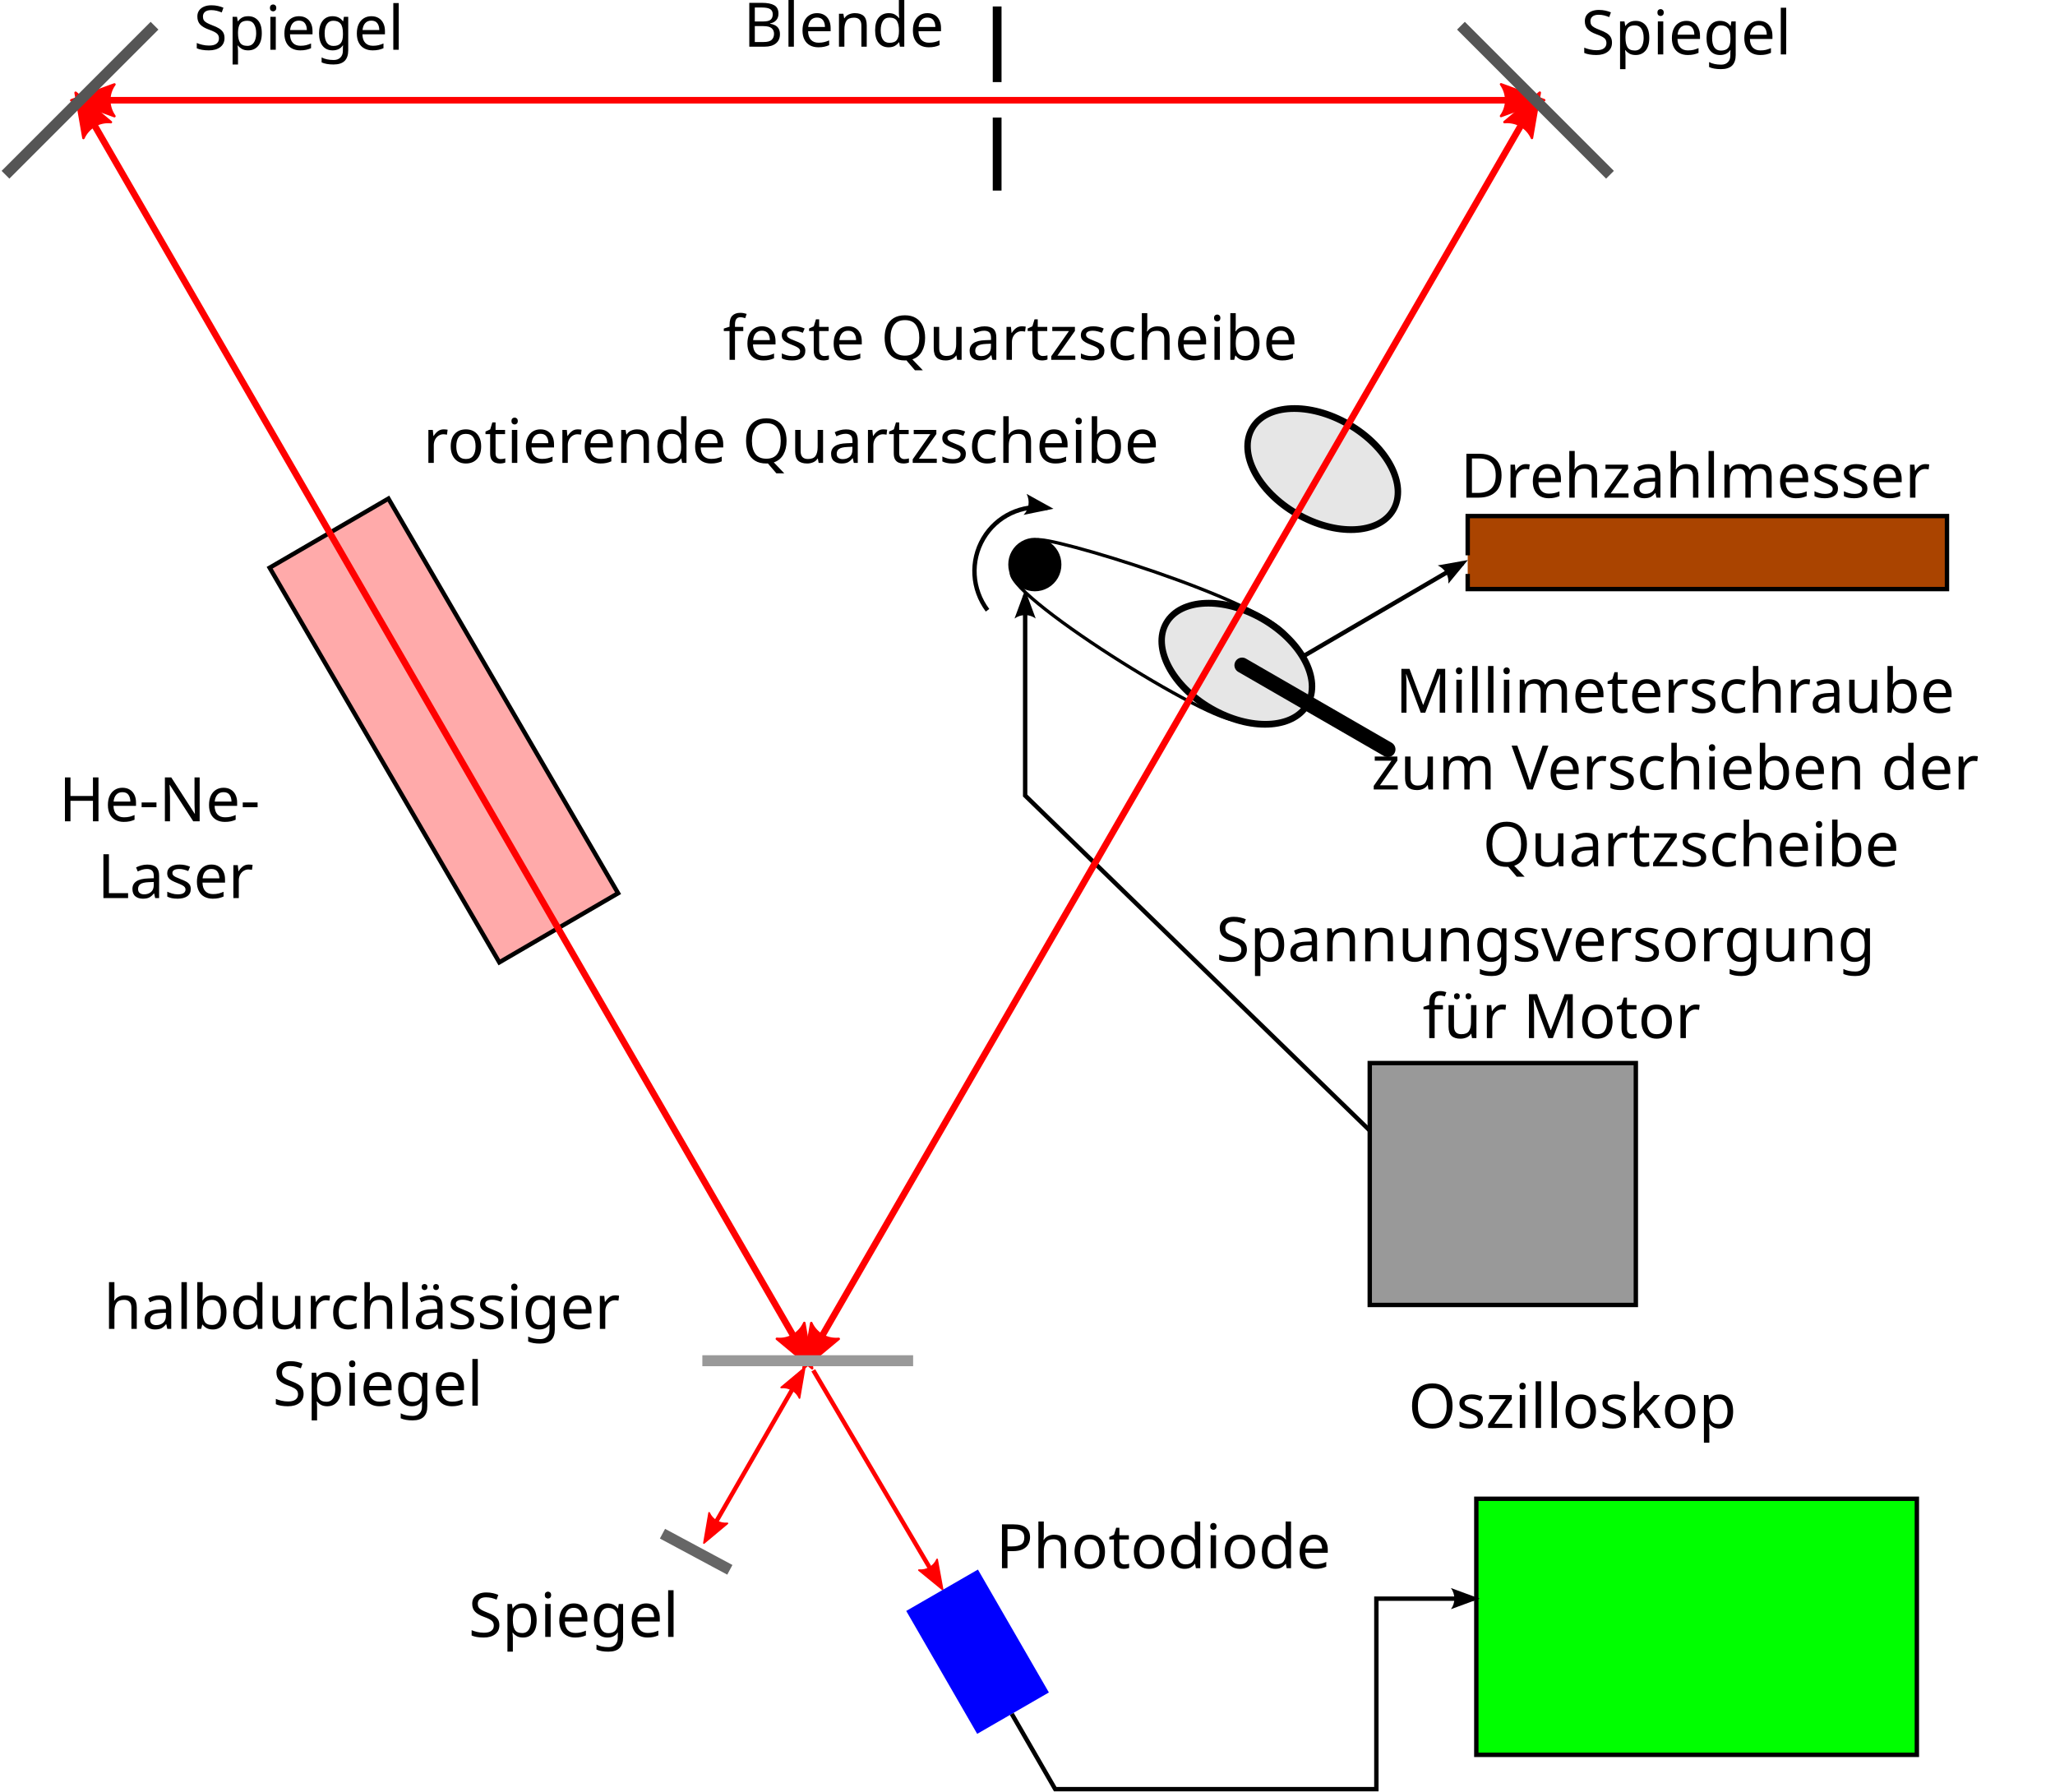
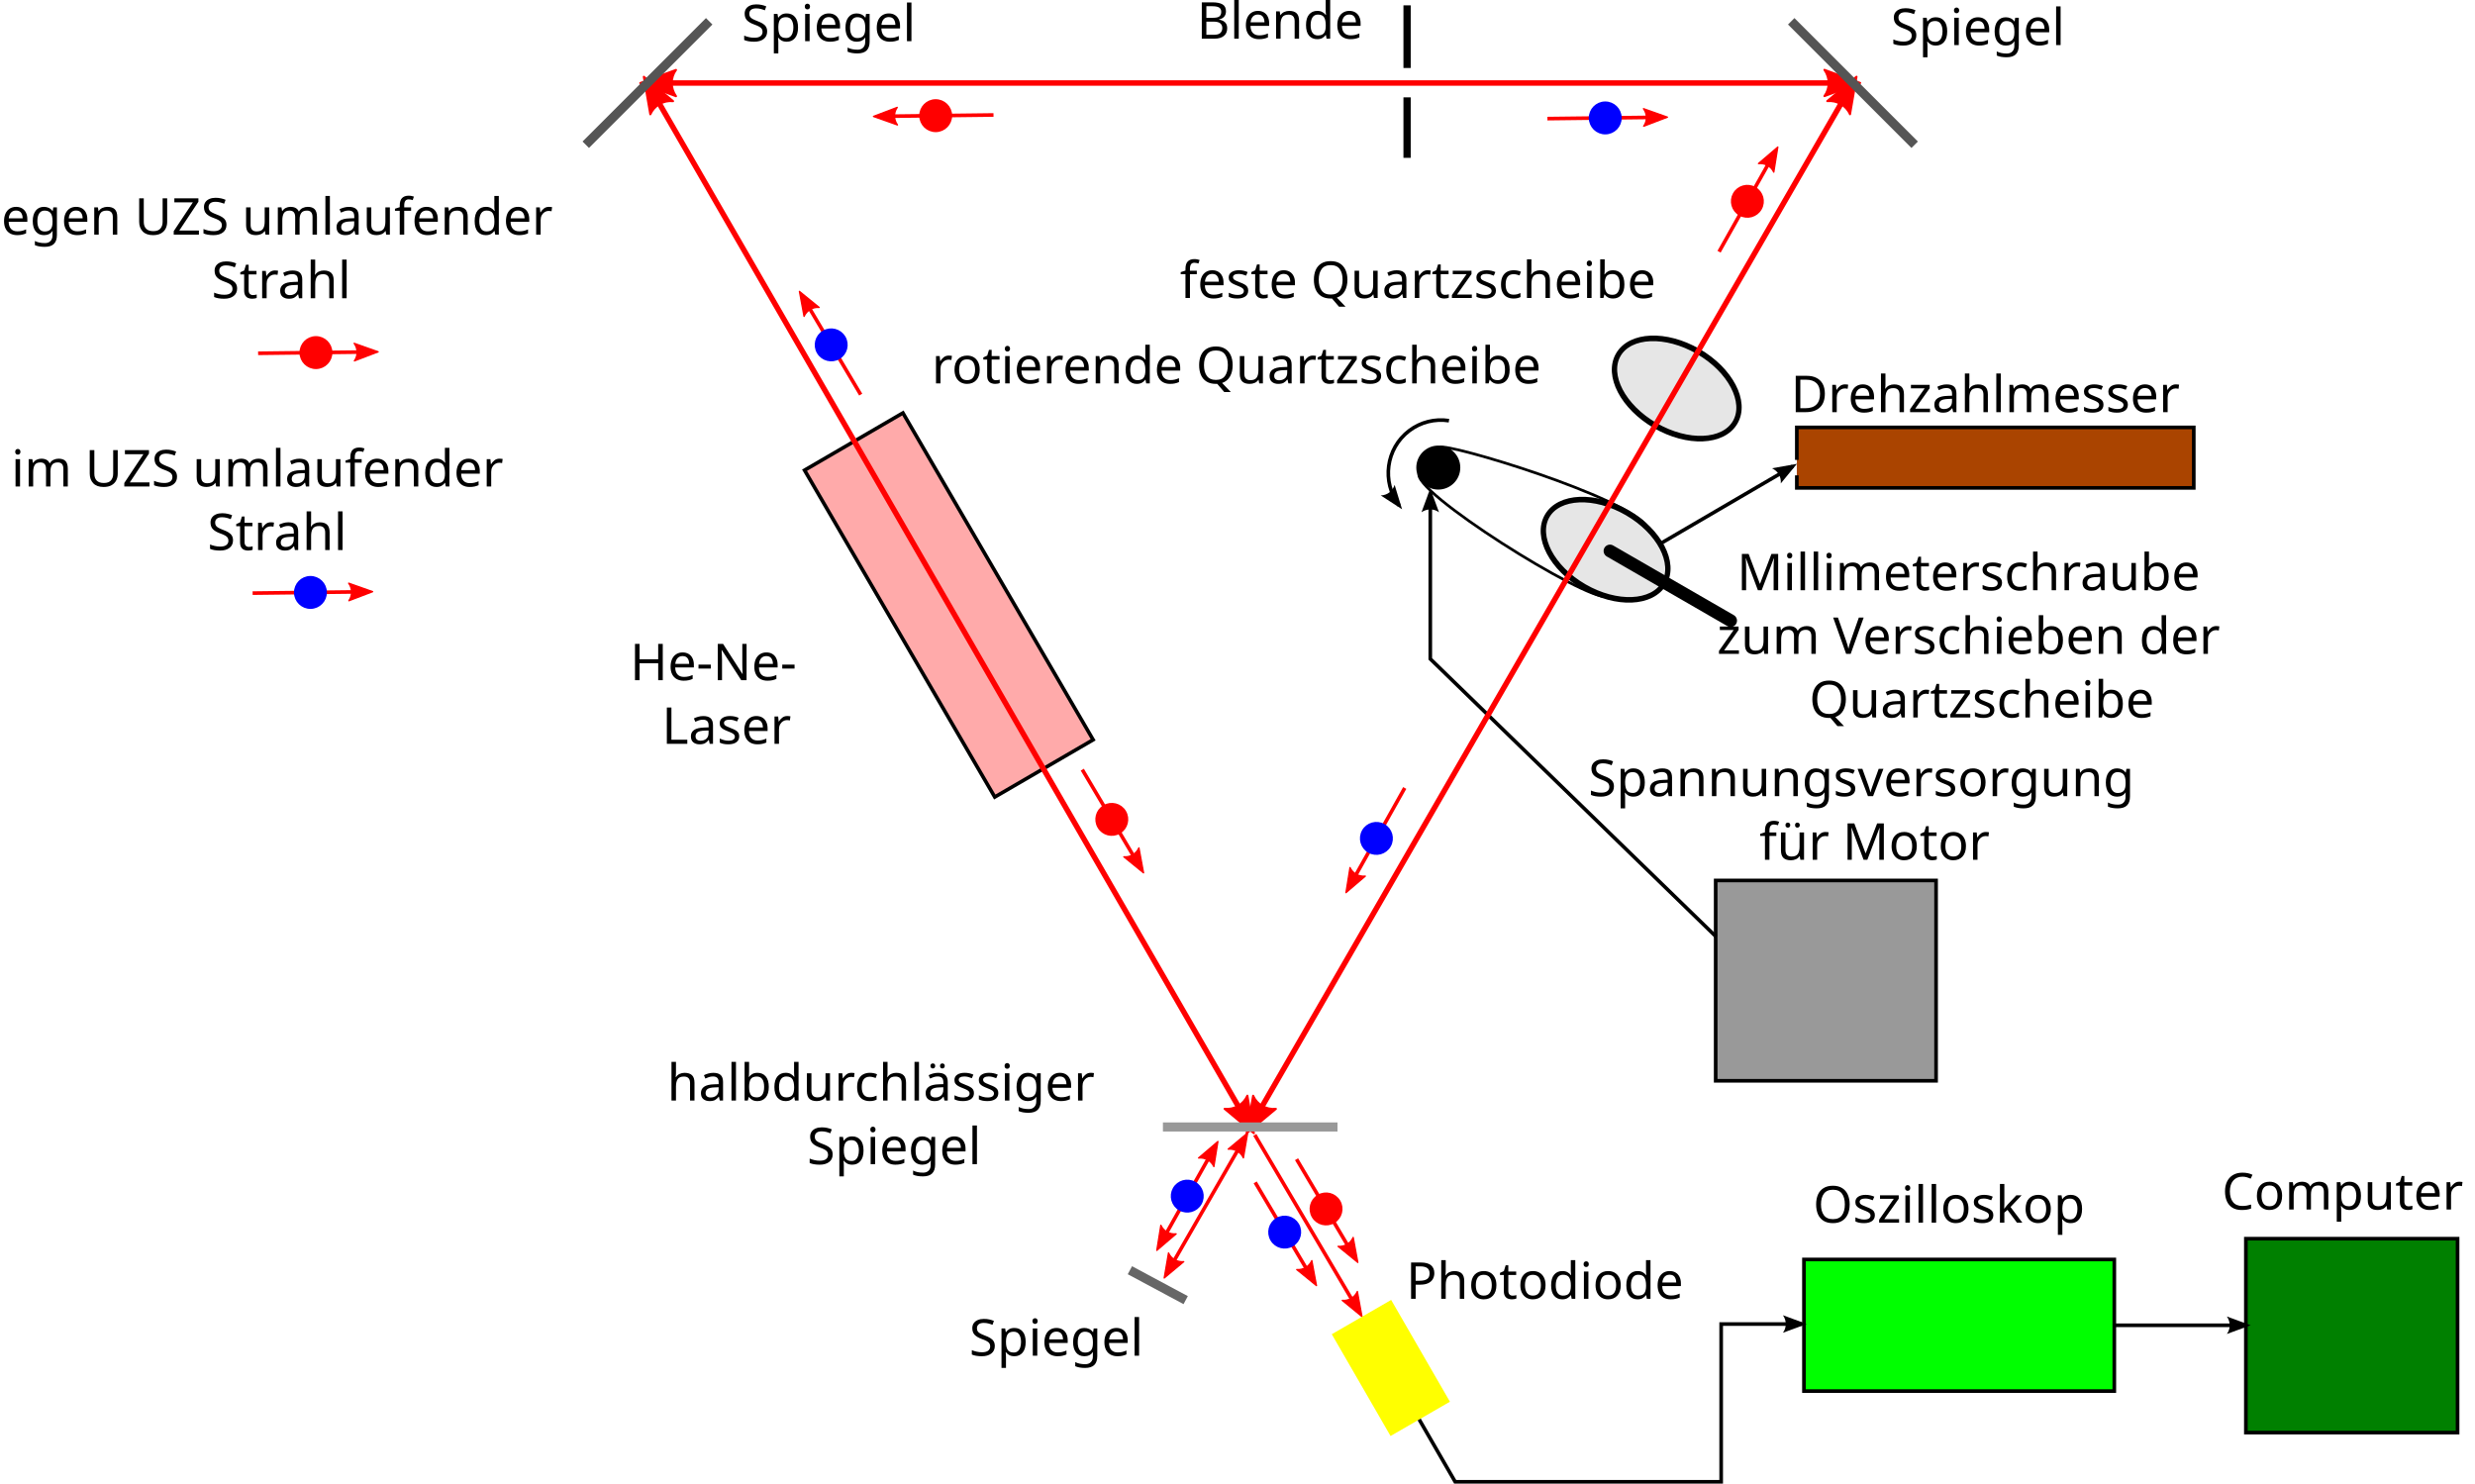
- <svg xmlns="http://www.w3.org/2000/svg" width="936.603" height="816.415" id="svg2" version="1.1">
+ <svg xmlns="http://www.w3.org/2000/svg" width="1361.957" height="816.415" id="svg2" version="1.1">
  <defs id="defs4">
+     <marker orient="auto" refY="0" refX="0" id="DotL" style="overflow:visible">
+       <path id="path4315" d="m -2.5,-1 c 0,2.76 -2.24,5 -5,5 -2.76,0 -5,-2.24 -5,-5 0,-2.76 2.24,-5 5,-5 2.76,0 5,2.24 5,5 z" style="fill-rule:evenodd;stroke:#000000;stroke-width:1pt" transform="matrix(0.8,0,0,0.8,5.92,0.8)" />
+     </marker>
    <marker orient="auto" refY="0" refX="0" id="Arrow2Lend" style="overflow:visible">
      <path id="path3788" style="fill-rule:evenodd;stroke-width:0.625;stroke-linejoin:round" d="M 8.719,4.034 -2.207,0.016 8.719,-4.002 c -1.745,2.372 -1.735,5.617 -6e-7,8.035 z" transform="matrix(-1.1,0,0,-1.1,-1.1,0)" />
    </marker>
    <marker style="overflow:visible" id="Arrow1Lend" refX="0" refY="0" orient="auto">
      <path transform="matrix(-0.8,0,0,-0.8,-10,0)" style="fill-rule:evenodd;stroke:#000000;stroke-width:1pt" d="M 0,0 5,-5 -12.5,0 5,5 0,0 z" id="path3770" />
    </marker>
    <marker style="overflow:visible" id="Arrow2Mend" refX="0" refY="0" orient="auto">
      <path transform="scale(-0.6,-0.6)" d="M 8.719,4.034 -2.207,0.016 8.719,-4.002 c -1.745,2.372 -1.735,5.617 -6e-7,8.035 z" style="fill-rule:evenodd;stroke-width:0.625;stroke-linejoin:round" id="path3794" />
    </marker>
    <marker style="overflow:visible" id="Arrow2Mstart" refX="0" refY="0" orient="auto">
      <path transform="scale(0.6,0.6)" d="M 8.719,4.034 -2.207,0.016 8.719,-4.002 c -1.745,2.372 -1.735,5.617 -6e-7,8.035 z" style="fill-rule:evenodd;stroke-width:0.625;stroke-linejoin:round" id="path3791" />
    </marker>
    <marker style="overflow:visible" id="Arrow2Lstart" refX="0" refY="0" orient="auto">
      <path transform="matrix(1.1,0,0,1.1,1.1,0)" d="M 8.719,4.034 -2.207,0.016 8.719,-4.002 c -1.745,2.372 -1.735,5.617 -6e-7,8.035 z" style="fill-rule:evenodd;stroke-width:0.625;stroke-linejoin:round" id="path3785" />
    </marker>
    <marker style="overflow:visible" id="Arrow2Mstart-2" refX="0" refY="0" orient="auto">
      <path transform="scale(0.6,0.6)" d="M 8.719,4.034 -2.207,0.016 8.719,-4.002 c -1.745,2.372 -1.735,5.617 -6e-7,8.035 z" style="fill-rule:evenodd;stroke-width:0.625;stroke-linejoin:round" id="path3791-5" />
    </marker>
    <marker style="overflow:visible" id="Arrow2Mend-0" refX="0" refY="0" orient="auto">
      <path transform="scale(-0.6,-0.6)" d="M 8.719,4.034 -2.207,0.016 8.719,-4.002 c -1.745,2.372 -1.735,5.617 -6e-7,8.035 z" style="fill-rule:evenodd;stroke-width:0.625;stroke-linejoin:round" id="path3794-1" />
    </marker>
    <marker style="overflow:visible" id="Arrow2Mstart-3" refX="0" refY="0" orient="auto">
      <path transform="scale(0.6,0.6)" d="M 8.719,4.034 -2.207,0.016 8.719,-4.002 c -1.745,2.372 -1.735,5.617 -6e-7,8.035 z" style="fill-rule:evenodd;stroke-width:0.625;stroke-linejoin:round" id="path3791-1" />
    </marker>
    <marker style="overflow:visible" id="Arrow2Mend-8" refX="0" refY="0" orient="auto">
      <path transform="scale(-0.6,-0.6)" d="M 8.719,4.034 -2.207,0.016 8.719,-4.002 c -1.745,2.372 -1.735,5.617 -6e-7,8.035 z" style="fill-rule:evenodd;stroke-width:0.625;stroke-linejoin:round" id="path3794-7" />
    </marker>
    <marker style="overflow:visible" id="Arrow2Mstart-6" refX="0" refY="0" orient="auto">
      <path transform="scale(0.6,0.6)" d="M 8.719,4.034 -2.207,0.016 8.719,-4.002 c -1.745,2.372 -1.735,5.617 -6e-7,8.035 z" style="fill-rule:evenodd;stroke-width:0.625;stroke-linejoin:round" id="path3791-50" />
    </marker>
    <marker style="overflow:visible" id="Arrow2Mend-3" refX="0" refY="0" orient="auto">
      <path transform="scale(-0.6,-0.6)" d="M 8.719,4.034 -2.207,0.016 8.719,-4.002 c -1.745,2.372 -1.735,5.617 -6e-7,8.035 z" style="fill-rule:evenodd;stroke-width:0.625;stroke-linejoin:round" id="path3794-9" />
    </marker>
    <marker style="overflow:visible" id="Arrow2Mstart-22" refX="0" refY="0" orient="auto">
      <path transform="scale(0.6,0.6)" d="M 8.719,4.034 -2.207,0.016 8.719,-4.002 c -1.745,2.372 -1.735,5.617 -6e-7,8.035 z" style="fill-rule:evenodd;stroke-width:0.625;stroke-linejoin:round" id="path3791-57" />
    </marker>
    <marker style="overflow:visible" id="Arrow2Mend-5" refX="0" refY="0" orient="auto">
      <path transform="scale(-0.6,-0.6)" d="M 8.719,4.034 -2.207,0.016 8.719,-4.002 c -1.745,2.372 -1.735,5.617 -6e-7,8.035 z" style="fill-rule:evenodd;stroke-width:0.625;stroke-linejoin:round" id="path3794-8" />
    </marker>
    <marker style="overflow:visible" id="Arrow2MstartT" refX="0" refY="0" orient="auto">
      <path transform="scale(0.6,0.6)" d="M 8.719,4.034 -2.207,0.016 8.719,-4.002 c -1.745,2.372 -1.735,5.617 -6e-7,8.035 z" style="fill:#ff0000;fill-rule:evenodd;stroke:#ff0000;stroke-width:0.625;stroke-linejoin:round" id="path5812" />
    </marker>
    <marker style="overflow:visible" id="Arrow2Mendu" refX="0" refY="0" orient="auto">
      <path transform="scale(-0.6,-0.6)" d="M 8.719,4.034 -2.207,0.016 8.719,-4.002 c -1.745,2.372 -1.735,5.617 -6e-7,8.035 z" style="fill:#ff0000;fill-rule:evenodd;stroke:#ff0000;stroke-width:0.625;stroke-linejoin:round" id="path5815" />
    </marker>
    <marker style="overflow:visible" id="Arrow2Mstart5" refX="0" refY="0" orient="auto">
      <path transform="scale(0.6,0.6)" d="M 8.719,4.034 -2.207,0.016 8.719,-4.002 c -1.745,2.372 -1.735,5.617 -6e-7,8.035 z" style="fill:#ff0000;fill-rule:evenodd;stroke:#ff0000;stroke-width:0.625;stroke-linejoin:round" id="path5818" />
    </marker>
    <marker style="overflow:visible" id="Arrow2Mendj" refX="0" refY="0" orient="auto">
      <path transform="scale(-0.6,-0.6)" d="M 8.719,4.034 -2.207,0.016 8.719,-4.002 c -1.745,2.372 -1.735,5.617 -6e-7,8.035 z" style="fill:#ff0000;fill-rule:evenodd;stroke:#ff0000;stroke-width:0.625;stroke-linejoin:round" id="path5821" />
    </marker>
    <marker style="overflow:visible" id="Arrow2Mend-52" refX="0" refY="0" orient="auto">
      <path transform="scale(-0.6,-0.6)" d="M 8.719,4.034 -2.207,0.016 8.719,-4.002 c -1.745,2.372 -1.735,5.617 -6e-7,8.035 z" style="fill:#ff0000;fill-rule:evenodd;stroke:#ff0000;stroke-width:0.625;stroke-linejoin:round" id="path5824" />
    </marker>
    <marker style="overflow:visible" id="Arrow2Mstartw" refX="0" refY="0" orient="auto">
      <path transform="scale(0.6,0.6)" d="M 8.719,4.034 -2.207,0.016 8.719,-4.002 c -1.745,2.372 -1.735,5.617 -6e-7,8.035 z" style="fill:#ff0000;fill-rule:evenodd;stroke:#ff0000;stroke-width:0.625;stroke-linejoin:round" id="path5827" />
    </marker>
    <marker style="overflow:visible" id="Arrow2MendL" refX="0" refY="0" orient="auto">
      <path transform="scale(-0.6,-0.6)" d="M 8.719,4.034 -2.207,0.016 8.719,-4.002 c -1.745,2.372 -1.735,5.617 -6e-7,8.035 z" style="fill:#ff0000;fill-rule:evenodd;stroke:#ff0000;stroke-width:0.625;stroke-linejoin:round" id="path5830" />
    </marker>
    <marker style="overflow:visible" id="Arrow2Mstart7" refX="0" refY="0" orient="auto">
      <path transform="scale(0.6,0.6)" d="M 8.719,4.034 -2.207,0.016 8.719,-4.002 c -1.745,2.372 -1.735,5.617 -6e-7,8.035 z" style="fill:#ff0000;fill-rule:evenodd;stroke:#ff0000;stroke-width:0.625;stroke-linejoin:round" id="path5833" />
    </marker>
    <marker style="overflow:visible" id="Arrow2Mendk" refX="0" refY="0" orient="auto">
      <path transform="scale(-0.6,-0.6)" d="M 8.719,4.034 -2.207,0.016 8.719,-4.002 c -1.745,2.372 -1.735,5.617 -6e-7,8.035 z" style="fill:#ff0000;fill-rule:evenodd;stroke:#ff0000;stroke-width:0.625;stroke-linejoin:round" id="path5836" />
    </marker>
+     <marker orient="auto" refY="0" refX="0" id="DotLf" style="overflow:visible">
+       <path id="path8629" d="m -2.5,-1 c 0,2.76 -2.24,5 -5,5 -2.76,0 -5,-2.24 -5,-5 0,-2.76 2.24,-5 5,-5 2.76,0 5,2.24 5,5 z" style="fill:#0000ff;fill-rule:evenodd;stroke:#0000ff;stroke-width:1pt" transform="matrix(0.8,0,0,0.8,5.92,0.8)" />
+     </marker>
+     <marker orient="auto" refY="0" refX="0" id="DotLf-6" style="overflow:visible">
+       <path id="path8629-2" d="m -2.5,-1 c 0,2.76 -2.24,5 -5,5 -2.76,0 -5,-2.24 -5,-5 0,-2.76 2.24,-5 5,-5 2.76,0 5,2.24 5,5 z" style="fill:#0000ff;fill-rule:evenodd;stroke:#0000ff;stroke-width:1pt" transform="matrix(0.8,0,0,0.8,5.92,0.8)" />
+     </marker>
+     <marker style="overflow:visible" id="Arrow2Mendj-9" refX="0" refY="0" orient="auto">
+       <path transform="scale(-0.6,-0.6)" d="M 8.719,4.034 -2.207,0.016 8.719,-4.002 c -1.745,2.372 -1.735,5.617 -6e-7,8.035 z" style="fill:#ff0000;fill-rule:evenodd;stroke:#ff0000;stroke-width:0.625;stroke-linejoin:round" id="path5821-3" />
+     </marker>
+     <marker orient="auto" refY="0" refX="0" id="DotLfi" style="overflow:visible">
+       <path id="path9354" d="m -2.5,-1 c 0,2.76 -2.24,5 -5,5 -2.76,0 -5,-2.24 -5,-5 0,-2.76 2.24,-5 5,-5 2.76,0 5,2.24 5,5 z" style="fill:#ff0000;fill-rule:evenodd;stroke:#ff0000;stroke-width:1pt" transform="matrix(0.8,0,0,0.8,5.92,0.8)" />
+     </marker>
+     <marker style="overflow:visible" id="Arrow2MendjM" refX="0" refY="0" orient="auto">
+       <path transform="scale(-0.6,-0.6)" d="M 8.719,4.034 -2.207,0.016 8.719,-4.002 c -1.745,2.372 -1.735,5.617 -6e-7,8.035 z" style="fill:#ff0000;fill-rule:evenodd;stroke:#ff0000;stroke-width:0.625;stroke-linejoin:round" id="path9357" />
+     </marker>
+     <marker orient="auto" refY="0" refX="0" id="DotLfi-8" style="overflow:visible">
+       <path id="path9354-2" d="m -2.5,-1 c 0,2.76 -2.24,5 -5,5 -2.76,0 -5,-2.24 -5,-5 0,-2.76 2.24,-5 5,-5 2.76,0 5,2.24 5,5 z" style="fill:#ff0000;fill-rule:evenodd;stroke:#ff0000;stroke-width:1pt" transform="matrix(0.8,0,0,0.8,5.92,0.8)" />
+     </marker>
+     <marker style="overflow:visible" id="Arrow2MendjM-4" refX="0" refY="0" orient="auto">
+       <path transform="scale(-0.6,-0.6)" d="M 8.719,4.034 -2.207,0.016 8.719,-4.002 c -1.745,2.372 -1.735,5.617 -6e-7,8.035 z" style="fill:#ff0000;fill-rule:evenodd;stroke:#ff0000;stroke-width:0.625;stroke-linejoin:round" id="path9357-7" />
+     </marker>
+     <marker orient="auto" refY="0" refX="0" id="DotLf-62" style="overflow:visible">
+       <path id="path8629-5" d="m -2.5,-1 c 0,2.76 -2.24,5 -5,5 -2.76,0 -5,-2.24 -5,-5 0,-2.76 2.24,-5 5,-5 2.76,0 5,2.24 5,5 z" style="fill:#0000ff;fill-rule:evenodd;stroke:#0000ff;stroke-width:1pt" transform="matrix(0.8,0,0,0.8,5.92,0.8)" />
+     </marker>
+     <marker style="overflow:visible" id="Arrow2Mendj-8" refX="0" refY="0" orient="auto">
+       <path transform="scale(-0.6,-0.6)" d="M 8.719,4.034 -2.207,0.016 8.719,-4.002 c -1.745,2.372 -1.735,5.617 -6e-7,8.035 z" style="fill:#ff0000;fill-rule:evenodd;stroke:#ff0000;stroke-width:0.625;stroke-linejoin:round" id="path5821-4" />
+     </marker>
+     <marker orient="auto" refY="0" refX="0" id="DotLf-1" style="overflow:visible">
+       <path id="path8629-1" d="m -2.5,-1 c 0,2.76 -2.24,5 -5,5 -2.76,0 -5,-2.24 -5,-5 0,-2.76 2.24,-5 5,-5 2.76,0 5,2.24 5,5 z" style="fill:#0000ff;fill-rule:evenodd;stroke:#0000ff;stroke-width:1pt" transform="matrix(0.8,0,0,0.8,5.92,0.8)" />
+     </marker>
+     <marker style="overflow:visible" id="Arrow2Mendj-4" refX="0" refY="0" orient="auto">
+       <path transform="scale(-0.6,-0.6)" d="M 8.719,4.034 -2.207,0.016 8.719,-4.002 c -1.745,2.372 -1.735,5.617 -6e-7,8.035 z" style="fill:#ff0000;fill-rule:evenodd;stroke:#ff0000;stroke-width:0.625;stroke-linejoin:round" id="path5821-0" />
+     </marker>
+     <marker orient="auto" refY="0" refX="0" id="DotLf-8" style="overflow:visible">
+       <path id="path8629-53" d="m -2.5,-1 c 0,2.76 -2.24,5 -5,5 -2.76,0 -5,-2.24 -5,-5 0,-2.76 2.24,-5 5,-5 2.76,0 5,2.24 5,5 z" style="fill:#0000ff;fill-rule:evenodd;stroke:#0000ff;stroke-width:1pt" transform="matrix(0.8,0,0,0.8,5.92,0.8)" />
+     </marker>
+     <marker style="overflow:visible" id="Arrow2Mendj-1" refX="0" refY="0" orient="auto">
+       <path transform="scale(-0.6,-0.6)" d="M 8.719,4.034 -2.207,0.016 8.719,-4.002 c -1.745,2.372 -1.735,5.617 -6e-7,8.035 z" style="fill:#ff0000;fill-rule:evenodd;stroke:#ff0000;stroke-width:0.625;stroke-linejoin:round" id="path5821-6" />
+     </marker>
+     <marker orient="auto" refY="0" refX="0" id="DotLf-9" style="overflow:visible">
+       <path id="path8629-6" d="m -2.5,-1 c 0,2.76 -2.24,5 -5,5 -2.76,0 -5,-2.24 -5,-5 0,-2.76 2.24,-5 5,-5 2.76,0 5,2.24 5,5 z" style="fill:#0000ff;fill-rule:evenodd;stroke:#0000ff;stroke-width:1pt" transform="matrix(0.8,0,0,0.8,5.92,0.8)" />
+     </marker>
+     <marker style="overflow:visible" id="Arrow2Mendj-5" refX="0" refY="0" orient="auto">
+       <path transform="scale(-0.6,-0.6)" d="M 8.719,4.034 -2.207,0.016 8.719,-4.002 c -1.745,2.372 -1.735,5.617 -6e-7,8.035 z" style="fill:#ff0000;fill-rule:evenodd;stroke:#ff0000;stroke-width:0.625;stroke-linejoin:round" id="path5821-60" />
+     </marker>
+     <marker orient="auto" refY="0" refX="0" id="DotLfi-9" style="overflow:visible">
+       <path id="path9354-5" d="m -2.5,-1 c 0,2.76 -2.24,5 -5,5 -2.76,0 -5,-2.24 -5,-5 0,-2.76 2.24,-5 5,-5 2.76,0 5,2.24 5,5 z" style="fill:#ff0000;fill-rule:evenodd;stroke:#ff0000;stroke-width:1pt" transform="matrix(0.8,0,0,0.8,5.92,0.8)" />
+     </marker>
+     <marker style="overflow:visible" id="Arrow2MendjM-41" refX="0" refY="0" orient="auto">
+       <path transform="scale(-0.6,-0.6)" d="M 8.719,4.034 -2.207,0.016 8.719,-4.002 c -1.745,2.372 -1.735,5.617 -6e-7,8.035 z" style="fill:#ff0000;fill-rule:evenodd;stroke:#ff0000;stroke-width:0.625;stroke-linejoin:round" id="path9357-2" />
+     </marker>
+     <marker orient="auto" refY="0" refX="0" id="DotLf-88" style="overflow:visible">
+       <path id="path8629-63" d="m -2.5,-1 c 0,2.76 -2.24,5 -5,5 -2.76,0 -5,-2.24 -5,-5 0,-2.76 2.24,-5 5,-5 2.76,0 5,2.24 5,5 z" style="fill:#0000ff;fill-rule:evenodd;stroke:#0000ff;stroke-width:1pt" transform="matrix(0.8,0,0,0.8,5.92,0.8)" />
+     </marker>
+     <marker style="overflow:visible" id="Arrow2Mendj-90" refX="0" refY="0" orient="auto">
+       <path transform="scale(-0.6,-0.6)" d="M 8.719,4.034 -2.207,0.016 8.719,-4.002 c -1.745,2.372 -1.735,5.617 -6e-7,8.035 z" style="fill:#ff0000;fill-rule:evenodd;stroke:#ff0000;stroke-width:0.625;stroke-linejoin:round" id="path5821-603" />
+     </marker>
+     <marker orient="auto" refY="0" refX="0" id="DotLfi-2" style="overflow:visible">
+       <path id="path9354-7" d="m -2.5,-1 c 0,2.76 -2.24,5 -5,5 -2.76,0 -5,-2.24 -5,-5 0,-2.76 2.24,-5 5,-5 2.76,0 5,2.24 5,5 z" style="fill:#ff0000;fill-rule:evenodd;stroke:#ff0000;stroke-width:1pt" transform="matrix(0.8,0,0,0.8,5.92,0.8)" />
+     </marker>
+     <marker style="overflow:visible" id="Arrow2MendjM-5" refX="0" refY="0" orient="auto">
+       <path transform="scale(-0.6,-0.6)" d="M 8.719,4.034 -2.207,0.016 8.719,-4.002 c -1.745,2.372 -1.735,5.617 -6e-7,8.035 z" style="fill:#ff0000;fill-rule:evenodd;stroke:#ff0000;stroke-width:0.625;stroke-linejoin:round" id="path9357-3" />
+     </marker>
+     <marker orient="auto" refY="0" refX="0" id="DotLfi-6" style="overflow:visible">
+       <path id="path9354-0" d="m -2.5,-1 c 0,2.76 -2.24,5 -5,5 -2.76,0 -5,-2.24 -5,-5 0,-2.76 2.24,-5 5,-5 2.76,0 5,2.24 5,5 z" style="fill:#ff0000;fill-rule:evenodd;stroke:#ff0000;stroke-width:1pt" transform="matrix(0.8,0,0,0.8,5.92,0.8)" />
+     </marker>
+     <marker style="overflow:visible" id="Arrow2MendjM-1" refX="0" refY="0" orient="auto">
+       <path transform="scale(-0.6,-0.6)" d="M 8.719,4.034 -2.207,0.016 8.719,-4.002 c -1.745,2.372 -1.735,5.617 -6e-7,8.035 z" style="fill:#ff0000;fill-rule:evenodd;stroke:#ff0000;stroke-width:0.625;stroke-linejoin:round" id="path9357-6" />
+     </marker>
  </defs>
-   <g transform="translate(-163.9776,-342.3737)" id="layer1">
-     <path transform="matrix(0.4690971,0.2708333,-0.2946429,0.5103364,560.1162,429.0556)" d="m 535.714,174.99 a 68.571,40 0 1 1 -137.143,0 68.571,40 0 1 1 137.143,0 z" id="path5347-7" style="fill:#e6e6e6;stroke:#000000;stroke-width:5.31;stroke-miterlimit:4;stroke-opacity:1;stroke-dasharray:none" />
-     <path transform="matrix(0.4690971,0.2708333,-0.2946429,0.5103364,599.2591,340.3413)" d="m 535.714,174.99 a 68.571,40 0 1 1 -137.143,0 68.571,40 0 1 1 137.143,0 z" id="path5347" style="fill:#e6e6e6;stroke:#000000;stroke-width:5.31;stroke-miterlimit:4;stroke-opacity:1;stroke-dasharray:none" />
+   <g transform="translate(155.853,-342.3737)" id="layer1">
+     <path transform="matrix(0.4690971,0.2708333,-0.2946429,0.5103364,560.1162,429.0556)" d="m 535.714,174.99 c 0,22.091 -30.7,40 -68.571,40 -37.871,0 -68.571,-17.909 -68.571,-40 0,-22.091 30.7,-40 68.571,-40 37.871,0 68.571,17.909 68.571,40 z" id="path5347-7" style="fill:#e6e6e6;stroke:#000000;stroke-width:5.31;stroke-miterlimit:4;stroke-opacity:1;stroke-dasharray:none" />
+     <path transform="matrix(0.4690971,0.2708333,-0.2946429,0.5103364,599.2591,340.3413)" d="m 535.714,174.99 c 0,22.091 -30.7,40 -68.571,40 -37.871,0 -68.571,-17.909 -68.571,-40 0,-22.091 30.7,-40 68.571,-40 37.871,0 68.571,17.909 68.571,40 z" id="path5347" style="fill:#e6e6e6;stroke:#000000;stroke-width:5.31;stroke-miterlimit:4;stroke-opacity:1;stroke-dasharray:none" />
    <rect transform="matrix(0.8642699,-0.5030284,0.5030284,0.8642699,0,0)" y="663.841" x="-54.441" height="208.091" width="62.629" id="rect2991" style="fill:#ffaaaa;stroke:#000000;stroke-width:2;stroke-linecap:butt;stroke-miterlimit:4;stroke-opacity:1;stroke-dasharray:none;stroke-dashoffset:0" />
    <path id="path2993" d="M 200.444,388.055 532.119,962.534" style="fill:#ff0000;stroke:#ff0000;stroke-width:3;stroke-linecap:butt;stroke-linejoin:miter;stroke-miterlimit:4;stroke-opacity:1;stroke-dasharray:none;marker-start:url(#Arrow2MstartT);marker-end:url(#Arrow2Mendu)" />
    <path id="path2993-6" d="m 200.444,388.055 663.351,0" style="fill:#ff0000;stroke:#ff0000;stroke-width:3;stroke-linecap:butt;stroke-linejoin:miter;stroke-miterlimit:4;stroke-opacity:1;stroke-dasharray:none;marker-start:url(#Arrow2Mstartw);marker-end:url(#Arrow2MendL)" />
    <path id="path4628" d="m 234.41,354.088 -67.933,67.933" style="fill:#666666;stroke:#555555;stroke-width:5;stroke-linecap:butt;stroke-linejoin:miter;stroke-miterlimit:4;stroke-opacity:1;stroke-dasharray:none" />
    <path id="path4628-8-1" d="m 465.916,1041.362 30.7,16.467" style="fill:#666666;stroke:#666666;stroke-width:5;stroke-linecap:butt;stroke-linejoin:miter;stroke-miterlimit:4;stroke-opacity:1;stroke-dasharray:none" />
    <path id="path2993-8-9" d="m 529.423,968.071 -43.314,75.25" style="fill:#ff0000;stroke:#ff0000;stroke-width:2;stroke-linecap:butt;stroke-linejoin:miter;stroke-miterlimit:4;stroke-opacity:1;stroke-dasharray:none;marker-start:url(#Arrow2Mstart7);marker-end:url(#Arrow2Mendk)" />
    <path id="path4703" d="m 618.443,345.316 0,34.473 m 0,16.162 0,33.278" style="fill:none;stroke:#000000;stroke-width:4;stroke-linecap:butt;stroke-linejoin:miter;stroke-miterlimit:4;stroke-opacity:1;stroke-dasharray:none" />
    <path id="path2993-8-9-6" d="m 534.652,966.901 57.58,97.647" style="fill:#ff0000;stroke:#ff0000;stroke-width:2;stroke-linecap:butt;stroke-linejoin:miter;stroke-miterlimit:4;stroke-opacity:1;stroke-dasharray:none;marker-start:none;marker-end:url(#Arrow2Mend-52)" />
-     <rect transform="matrix(0.8660254,-0.5,0.5,0.8660254,0,0)" y="1220.844" x="-38.585" height="64.683" width="37.732" id="rect4735" style="fill:#0000ff;fill-opacity:1;fill-rule:nonzero;stroke:none" />
-     <path transform="matrix(0.6363636,0,0,0.6363636,376.886,441.6411)" d="m 423.254,248.339 a 16.668,16.668 0 1 1 -33.335,0 16.668,16.668 0 1 1 33.335,0 z" id="path5367" style="fill:#000000;fill-opacity:1;fill-rule:nonzero;stroke:#000000;stroke-width:4.714;stroke-linecap:butt;stroke-miterlimit:4;stroke-opacity:1;stroke-dasharray:none;stroke-dashoffset:0" />
+     <rect transform="matrix(0.8660254,-0.5,0.5,0.8660254,0,0)" y="1220.844" x="-38.585" height="64.683" width="37.732" id="rect4735" style="fill:#ffff00;fill-opacity:1;fill-rule:nonzero;stroke:none" />
+     <path transform="matrix(0.6363636,0,0,0.6363636,376.886,441.6411)" d="m 423.254,248.339 c 0,9.205 -7.462,16.668 -16.668,16.668 -9.205,0 -16.668,-7.462 -16.668,-16.668 0,-9.205 7.462,-16.668 16.668,-16.668 9.205,0 16.668,7.462 16.668,16.668 z" id="path5367" style="fill:#000000;fill-opacity:1;fill-rule:nonzero;stroke:#000000;stroke-width:4.714;stroke-linecap:butt;stroke-miterlimit:4;stroke-opacity:1;stroke-dasharray:none;stroke-dashoffset:0" />
    <path id="path5369" d="m 625.164,602.558 c -5.988,9.391 92.497,70.907 102.918,67.927" style="fill:none;stroke:#000000;stroke-width:1.5;stroke-linecap:butt;stroke-linejoin:miter;stroke-miterlimit:4;stroke-opacity:1;stroke-dasharray:none" />
    <path id="path5371" d="m 636.62,588.592 c 2.976,-2.976 103.452,27.262 114.286,43.929" style="fill:none;stroke:#000000;stroke-width:1.5;stroke-linecap:butt;stroke-linejoin:miter;stroke-miterlimit:4;stroke-opacity:1;stroke-dasharray:none" />
-     <path transform="matrix(-1.371287,1.041548,-1.04389,-1.387392,1504.922,492.4617)" d="m 458.104,251.622 a 16.92,16.92 0 0 1 -29.011,11.836" id="path5373" style="fill:none;stroke:#000000;stroke-width:1.157;stroke-linecap:butt;stroke-miterlimit:4;stroke-opacity:1;stroke-dasharray:none;stroke-dashoffset:0;marker-end:url(#Arrow2Mend-5)" />
+     <path transform="matrix(-1.371287,1.041548,-1.04389,-1.387392,1504.922,492.4617)" d="m 458.104,251.622 c 0,9.345 -7.575,16.92 -16.92,16.92 -4.55,0 -8.908,-1.832 -12.091,-5.084" id="path5373" style="fill:none;stroke:#000000;stroke-width:1.157;stroke-linecap:butt;stroke-miterlimit:4;stroke-opacity:1;stroke-dasharray:none;stroke-dashoffset:0;marker-start:url(#Arrow2Mstart-22);marker-end:none" />
    <path style="fill:#aa4400;fill-opacity:1;fill-rule:nonzero;stroke:#000000;stroke-width:2;stroke-linecap:butt;stroke-miterlimit:4;stroke-opacity:1;stroke-dashoffset:0" d="m 832.91,595.459 0,-17.888 218.439,0 0,33.282 -218.439,0 0,-6.899" id="rect5928" />
    <path style="fill:none;stroke:#000000;stroke-width:2;stroke-linecap:butt;stroke-linejoin:miter;stroke-miterlimit:4;stroke-opacity:1;stroke-dasharray:none;marker-start:url(#Arrow2Mstart-22);marker-end:none" d="m 830.7,598.971 -72.707,42.478" id="path5950" />
    <rect style="fill:#999999;fill-opacity:1;fill-rule:nonzero;stroke:#000000;stroke-width:2;stroke-linecap:butt;stroke-miterlimit:4;stroke-opacity:1;stroke-dasharray:none;stroke-dashoffset:0" id="rect5952" width="121.277" height="110.245" x="788.263" y="826.877" />
-     <rect style="fill:#00ff00;fill-opacity:1;fill-rule:nonzero;stroke:#000000;stroke-width:2;stroke-linecap:butt;stroke-miterlimit:4;stroke-opacity:1;stroke-dasharray:none;stroke-dashoffset:0" id="rect5954" width="200.785" height="116.71" x="836.835" y="1025.449" />
+     <rect style="fill:#00ff00;fill-opacity:1;fill-rule:nonzero;stroke:#000000;stroke-width:2;stroke-linecap:butt;stroke-miterlimit:4;stroke-opacity:1;stroke-dasharray:none;stroke-dashoffset:0" id="rect5954" width="170.785" height="72.424" x="836.835" y="1035.449" />
    <path style="fill:none;stroke:#000000;stroke-width:2;stroke-linecap:butt;stroke-linejoin:miter;stroke-miterlimit:4;stroke-opacity:1;stroke-dasharray:none;marker-end:url(#Arrow2Mend-5)" d="m 461.135,780.185 19.796,34.288 146.374,0 0,-86.816 44.447,0" id="path5956" transform="translate(163.9776,343.3156)" />
    <path style="fill:none;stroke:#000000;stroke-width:2;stroke-linecap:butt;stroke-linejoin:miter;stroke-miterlimit:4;stroke-opacity:1;stroke-dasharray:none;marker-end:url(#Arrow2Mend-5)" d="m 788.471,857.813 -157.26,-152.866 0,-91.136" id="path6402" />
    <text xml:space="preserve" style="font-size:28px;font-style:normal;font-weight:normal;line-height:125%;letter-spacing:0px;word-spacing:0px;fill:#000000;fill-opacity:1;stroke:none;font-family:Sans" x="502.762" y="363.647" id="text7076">
      <tspan id="tspan7078" x="502.762" y="363.647">Blende</tspan>
    </text>
    <text xml:space="preserve" style="font-size:28px;font-style:normal;font-weight:normal;line-height:125%;letter-spacing:0px;word-spacing:0px;fill:#000000;fill-opacity:1;stroke:none;font-family:Sans" x="884.604" y="367.166" id="text7076-4">
      <tspan id="tspan7078-1" x="884.604" y="367.166">Spiegel</tspan>
    </text>
    <text xml:space="preserve" style="font-size:28px;font-style:normal;font-weight:normal;line-height:125%;letter-spacing:0px;word-spacing:0px;fill:#000000;fill-opacity:1;stroke:none;font-family:Sans" x="252.239" y="365.044" id="text7076-6">
      <tspan id="tspan7078-5" x="252.239" y="365.044">Spiegel</tspan>
    </text>
    <text xml:space="preserve" style="font-size:28px;font-style:normal;font-weight:normal;text-align:center;line-height:125%;letter-spacing:0px;word-spacing:0px;text-anchor:middle;fill:#000000;fill-opacity:1;stroke:none;font-family:Sans" x="262.163" y="716.679" id="text7076-3">
      <tspan id="tspan7078-3" x="262.163" y="716.679">He-Ne-</tspan>
      <tspan x="262.163" y="751.679" id="tspan7123">Laser</tspan>
    </text>
    <text xml:space="preserve" style="font-size:28px;font-style:normal;font-weight:normal;text-align:center;line-height:125%;letter-spacing:0px;word-spacing:0px;text-anchor:middle;fill:#000000;fill-opacity:1;stroke:none;font-family:Sans" x="354.404" y="948.004" id="text7076-8">
      <tspan id="tspan7078-4" x="354.404" y="948.004">halbdurchlässiger</tspan>
      <tspan x="354.404" y="983.004" id="tspan7134">Spiegel</tspan>
    </text>
    <text xml:space="preserve" style="font-size:28px;font-style:normal;font-weight:normal;line-height:125%;letter-spacing:0px;word-spacing:0px;fill:#000000;fill-opacity:1;stroke:none;font-family:Sans" x="377.508" y="1088.415" id="text7076-2">
      <tspan id="tspan7078-17" x="377.508" y="1088.415">Spiegel</tspan>
    </text>
    <text xml:space="preserve" style="font-size:28px;font-style:normal;font-weight:normal;line-height:125%;letter-spacing:0px;word-spacing:0px;fill:#000000;fill-opacity:1;stroke:none;font-family:Sans" x="617.924" y="1057.1" id="text7076-20">
      <tspan id="tspan7078-53" x="617.924" y="1057.1">Photodiode</tspan>
    </text>
-     <text xml:space="preserve" style="font-size:28px;font-style:normal;font-weight:normal;line-height:125%;letter-spacing:0px;word-spacing:0px;fill:#000000;fill-opacity:1;stroke:none;font-family:Sans" x="805.838" y="993.173" id="text7076-1">
-       <tspan id="tspan7078-6" x="805.838" y="993.173">Oszilloskop</tspan>
+     <text xml:space="preserve" style="font-size:28px;font-style:normal;font-weight:normal;line-height:125%;letter-spacing:0px;word-spacing:0px;fill:#000000;fill-opacity:1;stroke:none;font-family:Sans" x="841.838" y="1015.173" id="text7076-1">
+       <tspan id="tspan7078-6" x="841.838" y="1015.173">Oszilloskop</tspan>
    </text>
    <text xml:space="preserve" style="font-size:28px;font-style:normal;font-weight:normal;text-align:center;line-height:125%;letter-spacing:0px;word-spacing:0px;text-anchor:middle;fill:#000000;fill-opacity:1;stroke:none;font-family:Sans" x="893.898" y="780.481" id="text7076-9">
      <tspan id="tspan7078-69" x="893.898" y="780.481">Spannungsversorgung</tspan>
      <tspan x="893.898" y="815.481" id="tspan7172">für Motor</tspan>
    </text>
    <text xml:space="preserve" style="font-size:28px;font-style:normal;font-weight:normal;line-height:125%;letter-spacing:0px;word-spacing:0px;fill:#000000;fill-opacity:1;stroke:none;font-family:Sans" x="829.602" y="569.168" id="text7076-25">
      <tspan id="tspan7078-0" x="829.602" y="569.168">Drehzahlmesser</tspan>
    </text>
    <text xml:space="preserve" style="font-size:28px;font-style:normal;font-weight:normal;line-height:125%;letter-spacing:0px;word-spacing:0px;fill:#000000;fill-opacity:1;stroke:none;font-family:Sans" x="493.44" y="506.37" id="text7076-49">
      <tspan id="tspan7078-534" x="493.44" y="506.37">feste Quartzscheibe</tspan>
    </text>
    <text xml:space="preserve" style="font-size:28px;font-style:normal;font-weight:normal;line-height:125%;letter-spacing:0px;word-spacing:0px;fill:#000000;fill-opacity:1;stroke:none;font-family:Sans" x="356.848" y="553.335" id="text7076-49-3">
      <tspan id="tspan7078-534-1" x="356.848" y="553.335">rotierende Quartzscheibe</tspan>
    </text>
    <path style="fill:none;stroke:#000000;stroke-width:7;stroke-linecap:round;stroke-linejoin:miter;stroke-miterlimit:4;stroke-opacity:1;stroke-dasharray:none" d="m 730.087,645.57 66.405,38.339" id="path7885" />
    <path id="path2993-8" d="M 863.795,388.055 532.119,962.534" style="fill:#ff0000;stroke:#ff0000;stroke-width:3;stroke-linecap:butt;stroke-linejoin:miter;stroke-miterlimit:4;stroke-opacity:1;stroke-dasharray:none;marker-start:url(#Arrow2Mstart5);marker-end:url(#Arrow2Mendj)" />
    <path id="path4628-8" d="m 829.828,354.088 67.933,67.933" style="fill:#666666;stroke:#555555;stroke-width:5;stroke-linecap:butt;stroke-linejoin:miter;stroke-miterlimit:4;stroke-opacity:1;stroke-dasharray:none" />
    <path id="path4628-8-9" d="m 484.084,962.534 96.071,0" style="fill:#666666;stroke:#999999;stroke-width:5;stroke-linecap:butt;stroke-linejoin:miter;stroke-miterlimit:4;stroke-opacity:1;stroke-dasharray:none" />
    <text xml:space="preserve" style="font-size:28px;font-style:normal;font-weight:normal;text-align:center;line-height:125%;letter-spacing:0px;word-spacing:0px;text-anchor:middle;fill:#000000;fill-opacity:1;stroke:none;font-family:Sans" x="952.897" y="667.181" id="text7076-25-4">
      <tspan id="tspan7078-0-9" x="952.897" y="667.181">Millimeterschraube</tspan>
      <tspan x="952.897" y="702.181" id="tspan7912">zum Verschieben der</tspan>
      <tspan x="952.897" y="737.181" id="tspan7914">Quartzscheibe</tspan>
    </text>
+     <rect style="fill:#008000;fill-opacity:1;fill-rule:nonzero;stroke:#000000;stroke-width:2;stroke-linecap:butt;stroke-miterlimit:4;stroke-opacity:1;stroke-dasharray:none;stroke-dashoffset:0" id="rect5954-6" width="116.499" height="106.71" x="1080.014" y="1024.005" />
+     <text xml:space="preserve" style="font-size:28px;font-style:normal;font-weight:normal;line-height:125%;letter-spacing:0px;word-spacing:0px;fill:#000000;fill-opacity:1;stroke:none;font-family:Sans" x="1066.842" y="1007.942" id="text7076-1-7">
+       <tspan id="tspan7078-6-4" x="1066.842" y="1007.942">Computer</tspan>
+     </text>
+     <path style="fill:none;stroke:#000000;stroke-width:2;stroke-linecap:butt;stroke-linejoin:miter;stroke-miterlimit:4;stroke-opacity:1;stroke-dasharray:none;marker-end:url(#Arrow2Mend-5)" d="m 843.642,729.287 72.394,0" id="path3124" transform="translate(163.9776,342.3737)" />
+     <path style="fill:#0000ff;stroke:#ff0000;stroke-width:2;stroke-linecap:butt;stroke-linejoin:miter;stroke-miterlimit:4;stroke-opacity:1;stroke-dasharray:none;marker-mid:url(#DotLf);marker-end:url(#Arrow2Mendj)" d="M 317.777,559.52 301.46,532.017 285.435,505.003" id="path8122" />
+     <path style="fill:#0000ff;stroke:#ff0000;stroke-width:2;stroke-linecap:butt;stroke-linejoin:miter;stroke-miterlimit:4;stroke-opacity:1;stroke-dasharray:none;marker-mid:url(#DotLfi);marker-end:url(#Arrow2MendjM)" d="m 439.714,765.904 16.316,27.504 16.025,27.013" id="path8122-5" />
+     <path style="fill:#0000ff;stroke:#ff0000;stroke-width:2;stroke-linecap:butt;stroke-linejoin:miter;stroke-miterlimit:4;stroke-opacity:1;stroke-dasharray:none;marker-mid:url(#DotLfi);marker-end:url(#Arrow2MendjM)" d="m -13.81,536.78 31.977,-0.379 31.407,-0.372" id="path8122-5-4" />
+     <path style="fill:#0000ff;stroke:#ff0000;stroke-width:2;stroke-linecap:butt;stroke-linejoin:miter;stroke-miterlimit:4;stroke-opacity:1;stroke-dasharray:none;marker-mid:url(#DotLf);marker-end:url(#Arrow2Mendj)" d="m -16.84,668.765 31.977,-0.379 31.407,-0.372" id="path8122-3" />
+     <path style="fill:#0000ff;stroke:#ff0000;stroke-width:2;stroke-linecap:butt;stroke-linejoin:miter;stroke-miterlimit:4;stroke-opacity:1;stroke-dasharray:none;marker-mid:url(#DotLf);marker-end:url(#Arrow2Mendj)" d="m 695.674,407.646 31.977,-0.379 31.407,-0.372" id="path8122-32" />
+     <path style="fill:#0000ff;stroke:#ff0000;stroke-width:2;stroke-linecap:butt;stroke-linejoin:miter;stroke-miterlimit:4;stroke-opacity:1;stroke-dasharray:none;marker-mid:url(#DotLf);marker-end:url(#Arrow2Mendj)" d="m 617.146,775.992 -15.661,27.882 -15.382,27.385" id="path8122-32-1" />
+     <path style="fill:#0000ff;stroke:#ff0000;stroke-width:2;stroke-linecap:butt;stroke-linejoin:miter;stroke-miterlimit:4;stroke-opacity:1;stroke-dasharray:none;marker-start:url(#Arrow2Mstartw);marker-mid:url(#DotLf);marker-end:url(#Arrow2Mendj)" d="m 513.055,972.846 -15.661,27.882 -15.382,27.385" id="path8122-32-1-6" />
+     <path style="fill:#0000ff;stroke:#ff0000;stroke-width:2;stroke-linecap:butt;stroke-linejoin:miter;stroke-miterlimit:4;stroke-opacity:1;stroke-dasharray:none;marker-mid:url(#DotLfi);marker-end:url(#Arrow2MendjM)" d="m 557.618,980.277 16.316,27.503 16.025,27.013" id="path8122-5-3" />
+     <path style="fill:#0000ff;stroke:#ff0000;stroke-width:2;stroke-linecap:butt;stroke-linejoin:miter;stroke-miterlimit:4;stroke-opacity:1;stroke-dasharray:none;marker-mid:url(#DotLf);marker-end:url(#Arrow2Mendj)" d="m 534.859,993.03 16.316,27.503 16.026,27.014" id="path8122-32-1-3" />
+     <path style="fill:#0000ff;stroke:#ff0000;stroke-width:2;stroke-linecap:butt;stroke-linejoin:miter;stroke-miterlimit:4;stroke-opacity:1;stroke-dasharray:none;marker-mid:url(#DotLfi);marker-end:url(#Arrow2MendjM)" d="m 790.12,480.888 15.661,-27.882 15.382,-27.385" id="path8122-5-40" />
+     <path style="fill:#0000ff;stroke:#ff0000;stroke-width:2;stroke-linecap:butt;stroke-linejoin:miter;stroke-miterlimit:4;stroke-opacity:1;stroke-dasharray:none;marker-mid:url(#DotLfi);marker-end:url(#Arrow2MendjM)" d="m 390.853,405.646 -31.977,0.379 -31.407,0.372" id="path8122-5-8" />
+     <text xml:space="preserve" style="font-size:28px;font-style:normal;font-weight:normal;text-align:center;line-height:125%;letter-spacing:0px;word-spacing:0px;text-anchor:middle;fill:#000000;fill-opacity:1;stroke:none;font-family:Sans" x="13.473" y="471.488" id="text7076-2-6">
+       <tspan x="13.473" y="471.488" id="tspan10079">gegen UZS umlaufender</tspan>
+       <tspan x="13.473" y="506.488" id="tspan10087"> Strahl</tspan>
+     </text>
+     <text xml:space="preserve" style="font-size:28px;font-style:normal;font-weight:normal;text-align:center;line-height:125%;letter-spacing:0px;word-spacing:0px;text-anchor:middle;fill:#000000;fill-opacity:1;stroke:none;font-family:Sans" x="11.23" y="610.062" id="text7076-2-6-8">
+       <tspan x="11.23" y="610.062" id="tspan10079-4">im UZS umlaufender</tspan>
+       <tspan x="11.23" y="645.062" id="tspan10087-3"> Strahl</tspan>
+     </text>
  </g>
</svg>
